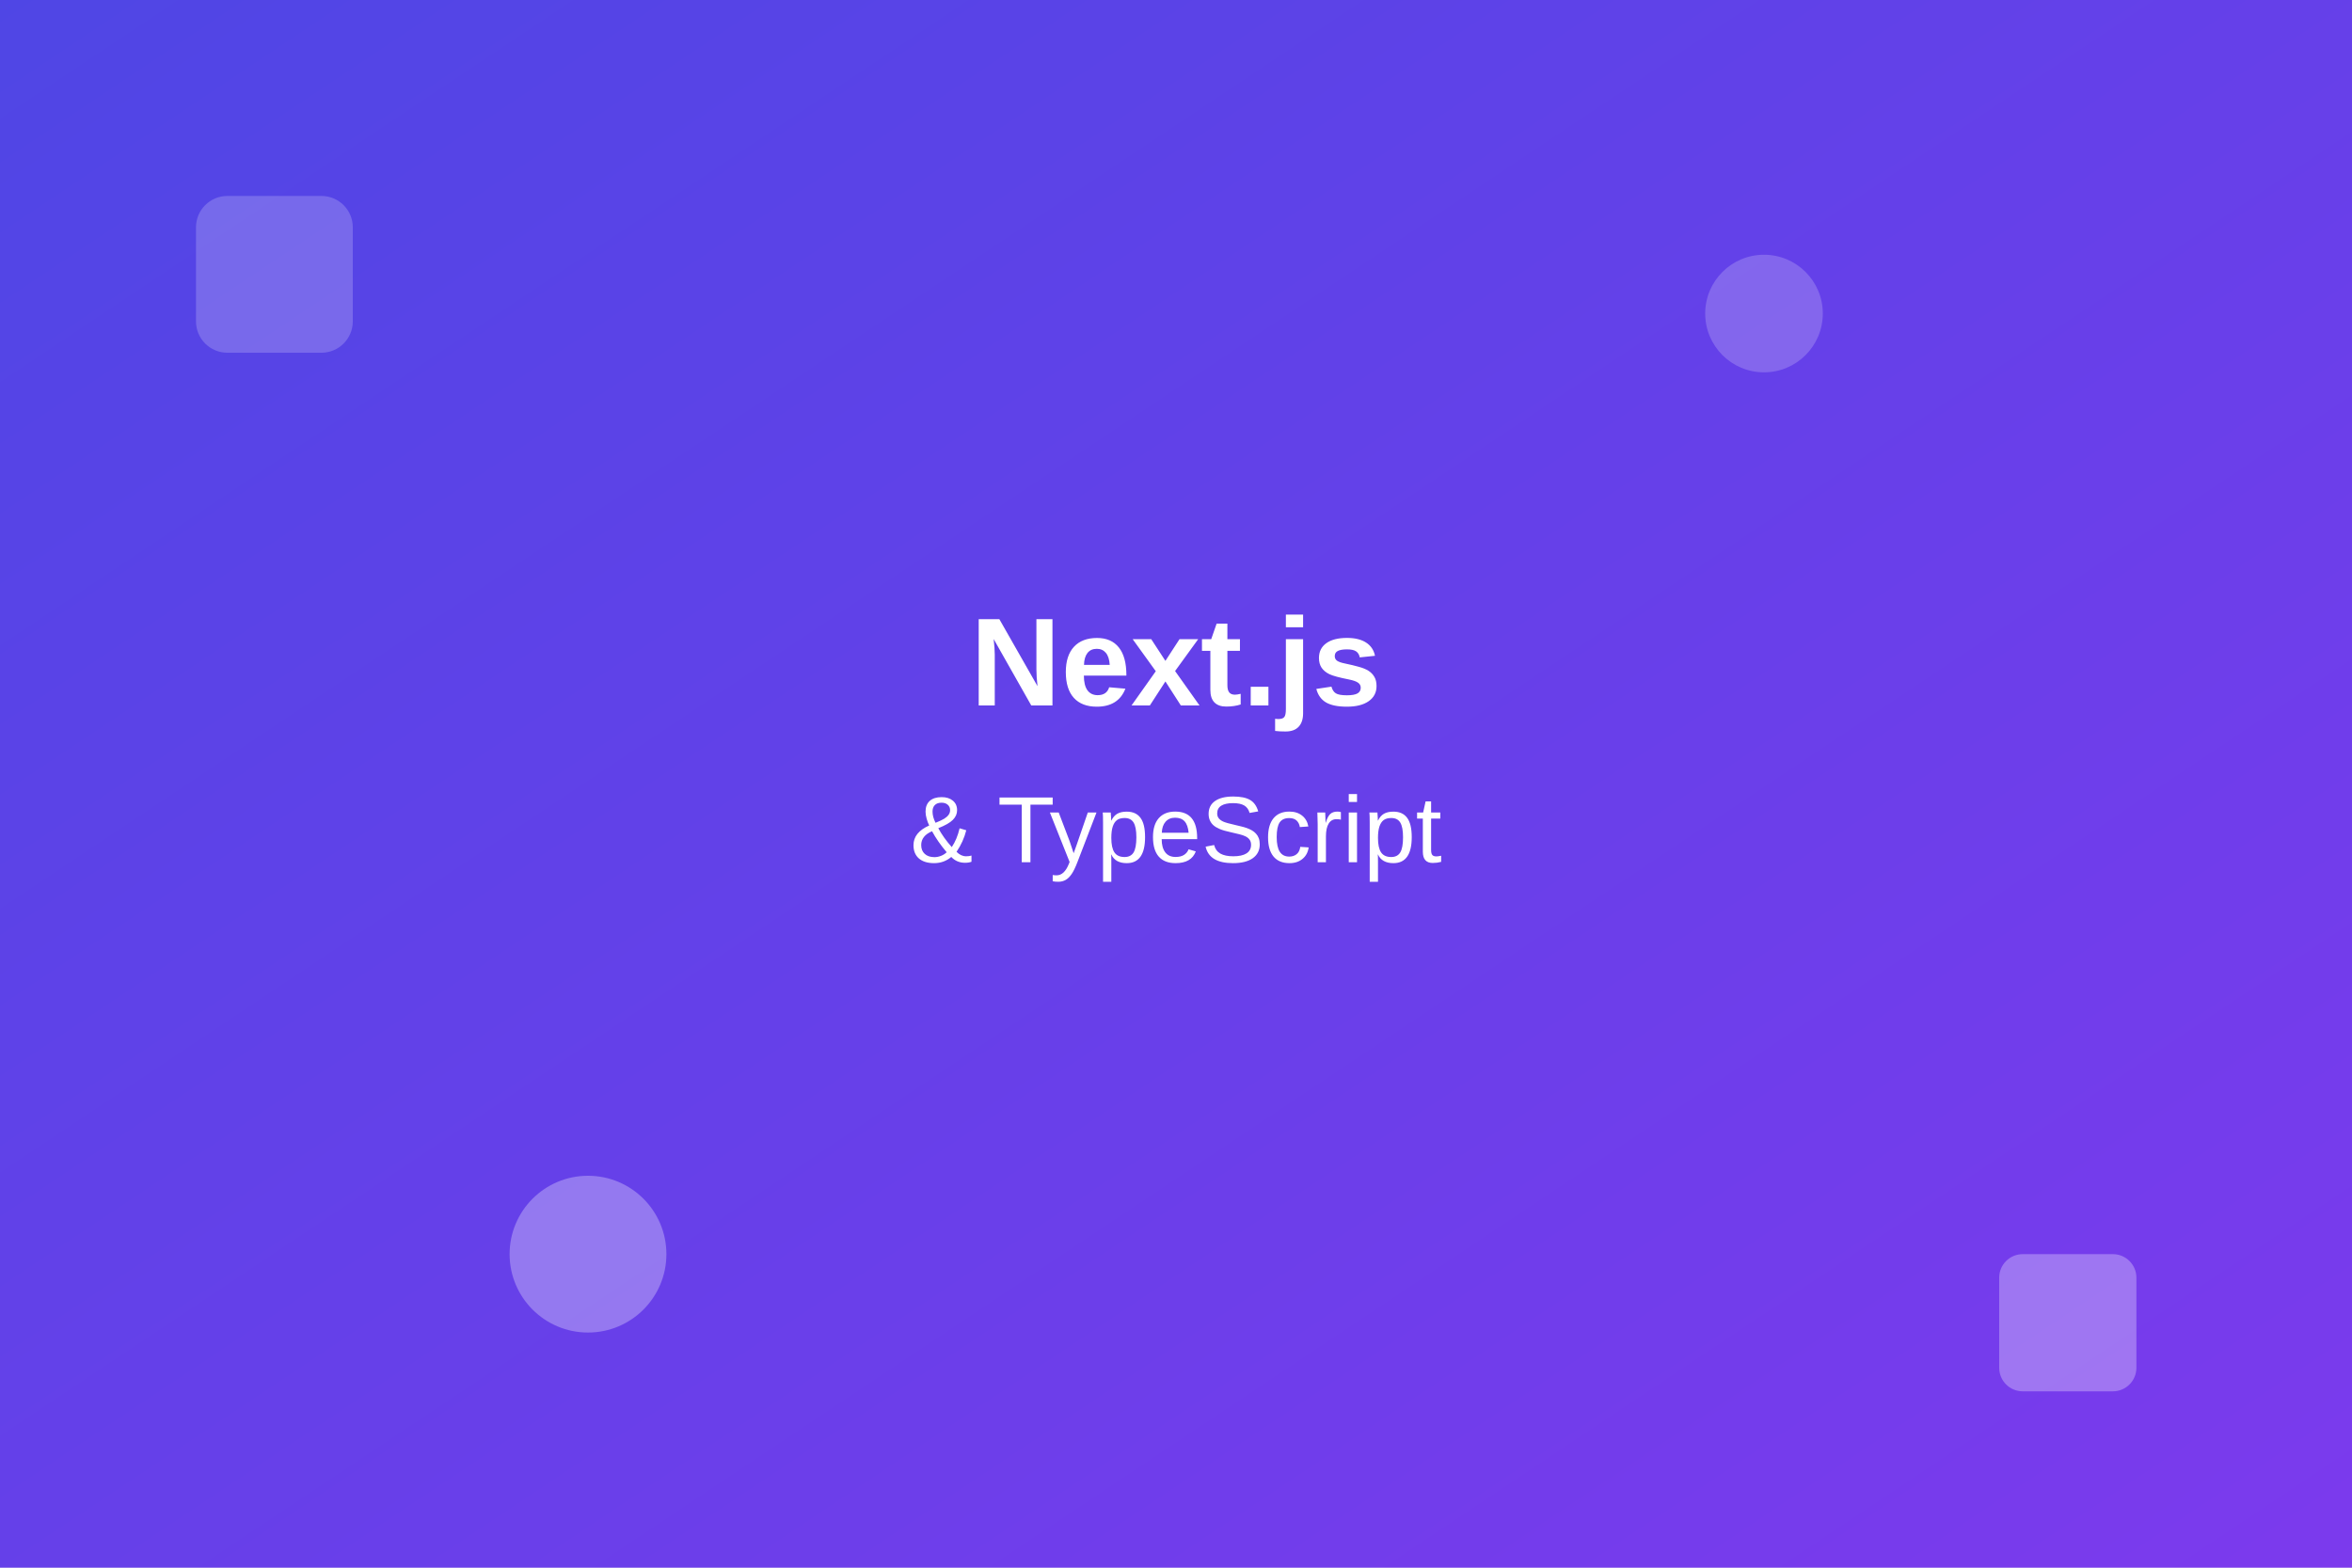
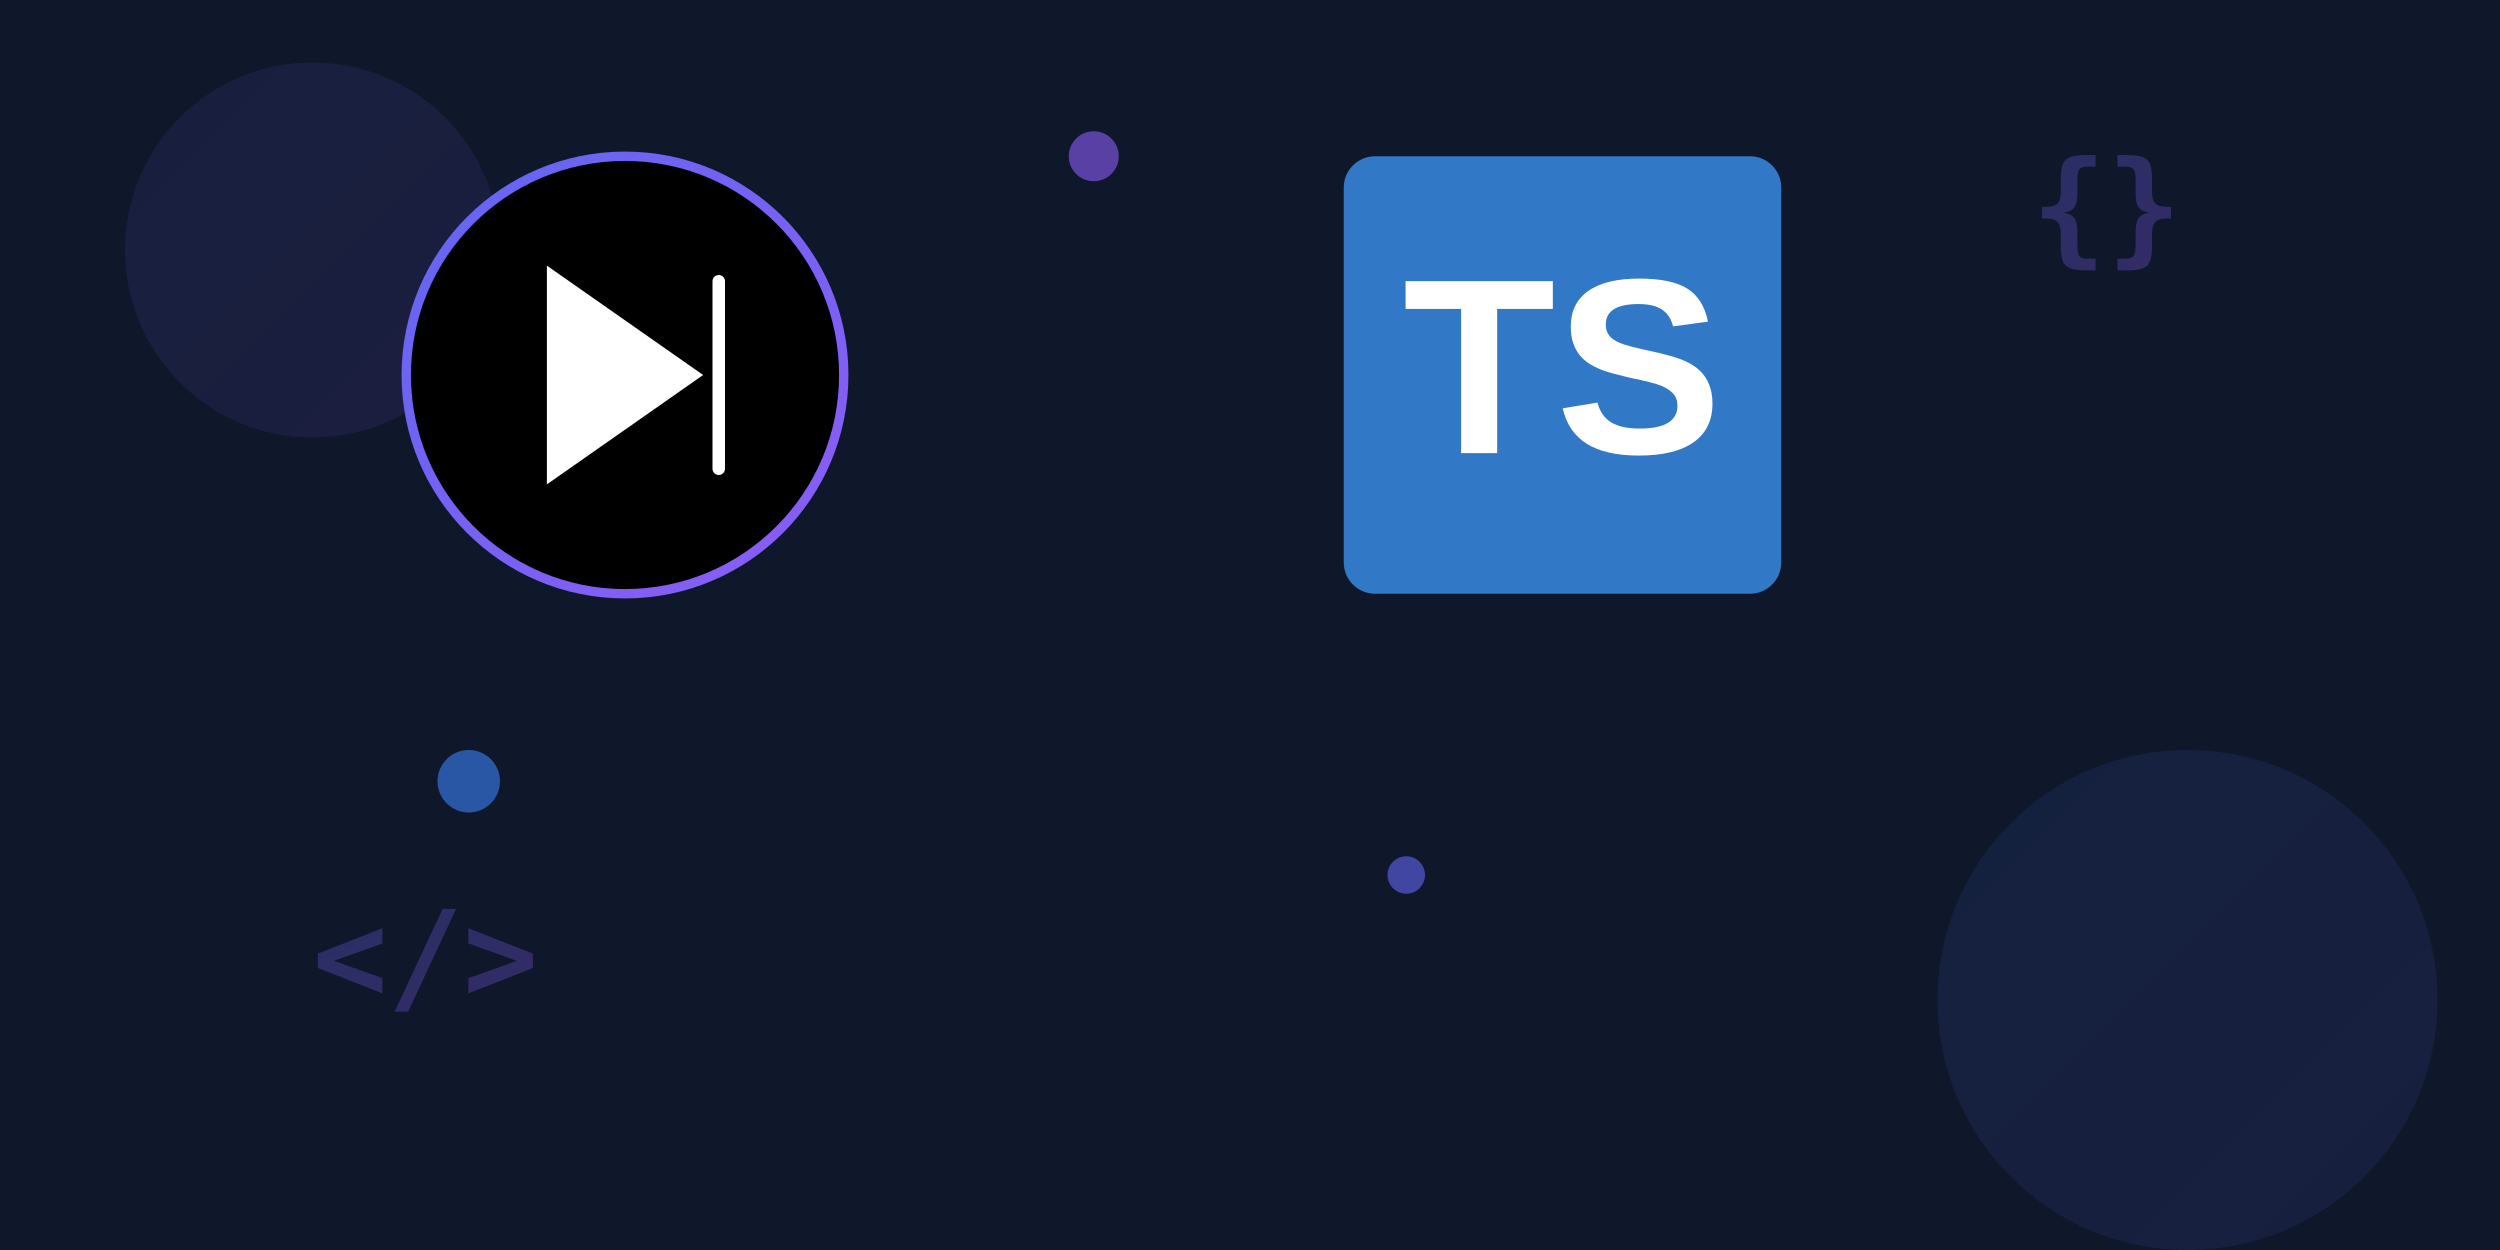
- <svg xmlns="http://www.w3.org/2000/svg" width="600" height="400" viewBox="0 0 600 400">
+ <svg xmlns="http://www.w3.org/2000/svg" viewBox="0 0 800 400">
  <defs>
    <linearGradient id="grad1" x1="0%" y1="0%" x2="100%" y2="100%">
-       <stop offset="0%" style="stop-color:#4F46E5;stop-opacity:1" />
-       <stop offset="100%" style="stop-color:#7C3AED;stop-opacity:1" />
+       <stop offset="0%" style="stop-color:#6366f1;stop-opacity:1" />
+       <stop offset="100%" style="stop-color:#8b5cf6;stop-opacity:1" />
+     </linearGradient>
+     <linearGradient id="grad2" x1="0%" y1="0%" x2="100%" y2="100%">
+       <stop offset="0%" style="stop-color:#3b82f6;stop-opacity:1" />
+       <stop offset="100%" style="stop-color:#6366f1;stop-opacity:1" />
    </linearGradient>
  </defs>
-   <rect width="600" height="400" fill="url(#grad1)" />
-   <text x="300" y="180" font-family="Arial, sans-serif" font-size="32" font-weight="bold" fill="white" text-anchor="middle">Next.js</text>
-   <text x="300" y="220" font-family="Arial, sans-serif" font-size="24" fill="white" text-anchor="middle">&amp; TypeScript</text>
-   <circle cx="150" cy="320" r="20" fill="white" opacity="0.3" />
-   <circle cx="450" cy="80" r="15" fill="white" opacity="0.2" />
-   <rect x="50" y="50" width="40" height="40" rx="8" fill="white" opacity="0.2" />
-   <rect x="510" y="320" width="35" height="35" rx="6" fill="white" opacity="0.3" />
+   <rect width="800" height="400" fill="#0f172a" />
+   <circle cx="100" cy="80" r="60" fill="url(#grad1)" opacity="0.1" />
+   <circle cx="700" cy="320" r="80" fill="url(#grad2)" opacity="0.1" />
+   <g transform="translate(200, 120)">
+     <circle cx="0" cy="0" r="70" fill="#000" stroke="url(#grad1)" stroke-width="3" />
+     <path d="M -25 -35 L -25 35 L 25 0 Z" fill="#fff" />
+     <path d="M 30 -30 L 30 30" stroke="#fff" stroke-width="4" stroke-linecap="round" />
+   </g>
+   <g transform="translate(500, 120)">
+     <rect x="-70" y="-70" width="140" height="140" rx="10" fill="#3178c6" />
+     <text x="0" y="25" font-family="Arial, sans-serif" font-size="80" font-weight="bold" fill="#fff" text-anchor="middle">TS</text>
+   </g>
+   <g opacity="0.3" fill="url(#grad1)">
+     <text x="100" y="320" font-family="monospace" font-size="40" font-weight="bold">&lt;/&gt;</text>
+     <text x="650" y="80" font-family="monospace" font-size="40" font-weight="bold">{}</text>
+   </g>
+   <line x1="280" y1="120" x2="420" y2="120" stroke="url(#grad1)" stroke-width="3" stroke-dasharray="5,5" opacity="0.5" />
+   <circle cx="350" cy="50" r="8" fill="#8b5cf6" opacity="0.6" />
+   <circle cx="450" cy="280" r="6" fill="#6366f1" opacity="0.6" />
+   <circle cx="150" cy="250" r="10" fill="#3b82f6" opacity="0.6" />
</svg>
